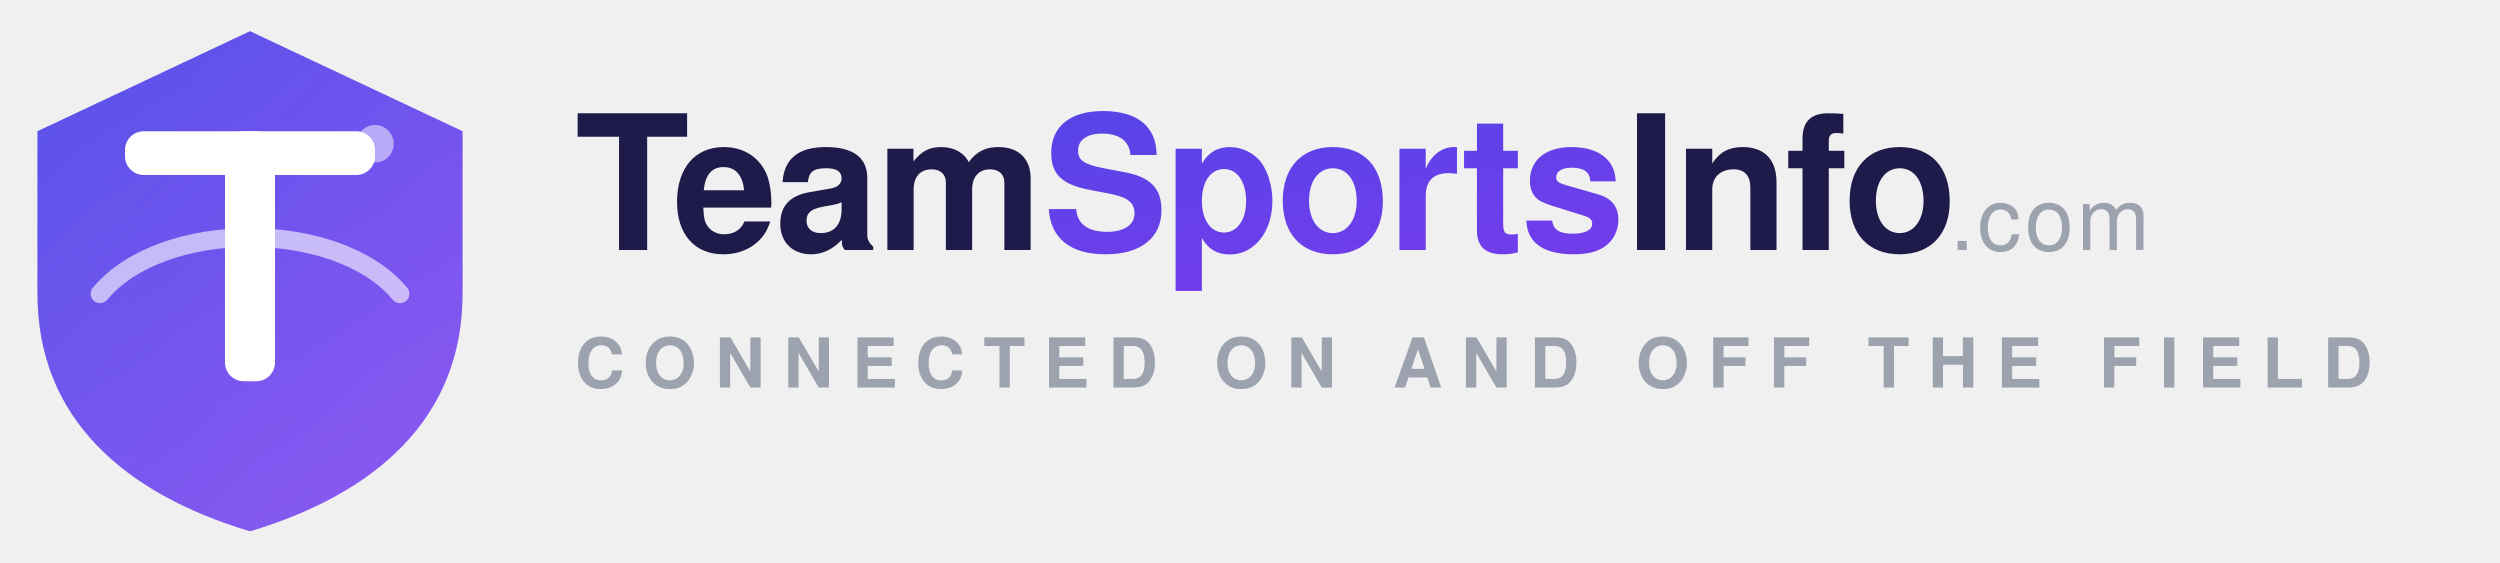
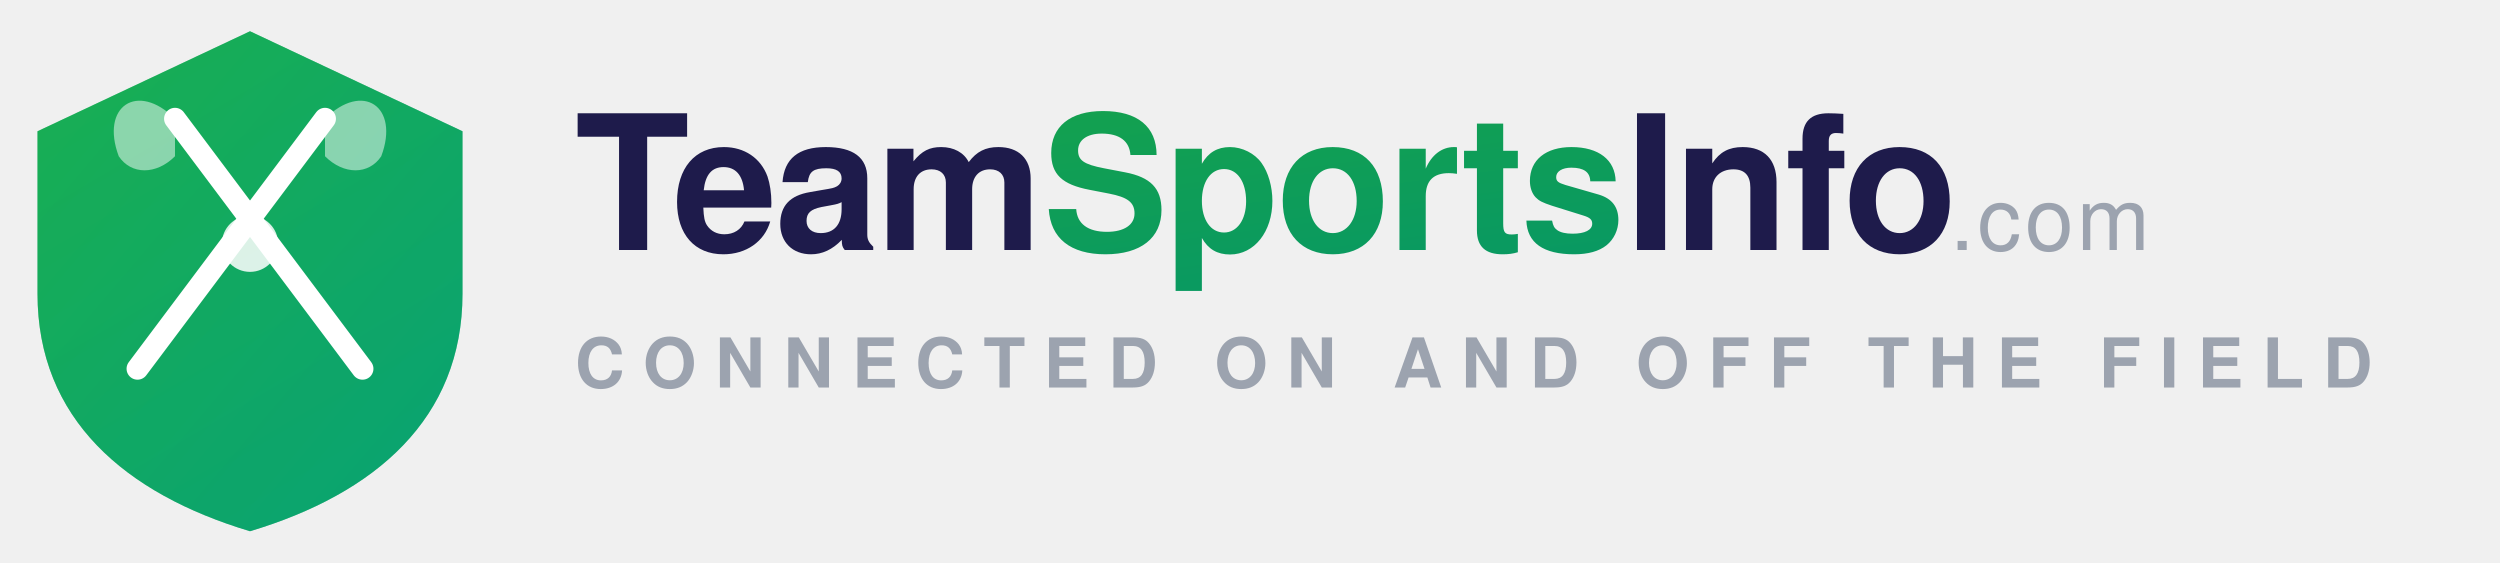
<svg xmlns="http://www.w3.org/2000/svg" viewBox="0 0 400 90" fill="none">
  <defs>
    <linearGradient id="brand-g1" x1="0" y1="0" x2="1" y2="1">
-       <stop offset="0%" stop-color="#4f46e5" />
-       <stop offset="100%" stop-color="#7c3aed" />
+       <stop offset="0%" stop-color="#16a34a" />
+       <stop offset="100%" stop-color="#059669" />
    </linearGradient>
    <linearGradient id="brand-g2" x1="0" y1="0" x2="0.5" y2="1">
-       <stop offset="0%" stop-color="#6366f1" />
-       <stop offset="100%" stop-color="#a78bfa" />
+       <stop offset="0%" stop-color="#22c55e" />
+       <stop offset="100%" stop-color="#10b981" />
    </linearGradient>
  </defs>
  <g transform="translate(2, 3)">
    <path d="M38 2L4 18v26c0 20 14 32 34 38 20-6 34-18 34-38V18L38 2z" fill="url(#brand-g1)" />
    <path d="M38 2L4 18v26c0 20 14 32 34 38 20-6 34-18 34-38V18L38 2z" fill="url(#brand-g2)" opacity=".35" />
-     <rect x="18" y="18" width="40" height="7" rx="3" fill="#fff" />
-     <rect x="34" y="18" width="8" height="40" rx="3" fill="#fff" />
-     <path d="M14 44 C24 32 52 32 62 44" stroke="#fff" stroke-width="3" stroke-linecap="round" opacity=".6" />
-     <circle cx="58" cy="20" r="3" fill="#fff" opacity=".5" />
+     <line x1="20" y1="56" x2="50" y2="16" stroke="#fff" stroke-width="3.5" stroke-linecap="round" />
+     <line x1="56" y1="56" x2="26" y2="16" stroke="#fff" stroke-width="3.5" stroke-linecap="round" />
+     <path d="M50 16 C56 10 62 14 59 22 C57 25 53 25 50 22Z" fill="#fff" opacity=".5" />
+     <path d="M26 16 C20 10 14 14 17 22 C19 25 23 25 26 22Z" fill="#fff" opacity=".5" />
+     <circle cx="38" cy="36" r="4.5" fill="#fff" opacity=".85" />
  </g>
  <text x="92" y="40" font-family="system-ui, -apple-system, 'Segoe UI', Helvetica, sans-serif" font-size="30" font-weight="800" fill="#1e1b4b" letter-spacing="-0.5">
    Team<tspan fill="url(#brand-g1)">Sports</tspan>Info
-   </text>
-   <text x="92" y="40" font-family="system-ui, -apple-system, 'Segoe UI', Helvetica, sans-serif" font-size="30" font-weight="800" letter-spacing="-0.5" fill="none">
-     <tspan fill="none">.com</tspan>
  </text>
  <text x="312" y="40" font-family="system-ui, -apple-system, 'Segoe UI', Helvetica, sans-serif" font-size="14" font-weight="400" fill="#9ca3af" letter-spacing="0.5">.com</text>
  <text x="92" y="62" font-family="system-ui, -apple-system, 'Segoe UI', Helvetica, sans-serif" font-size="11" font-weight="600" fill="#9ca3af" letter-spacing="3">
    CONNECTED ON AND OFF THE FIELD
  </text>
</svg>
